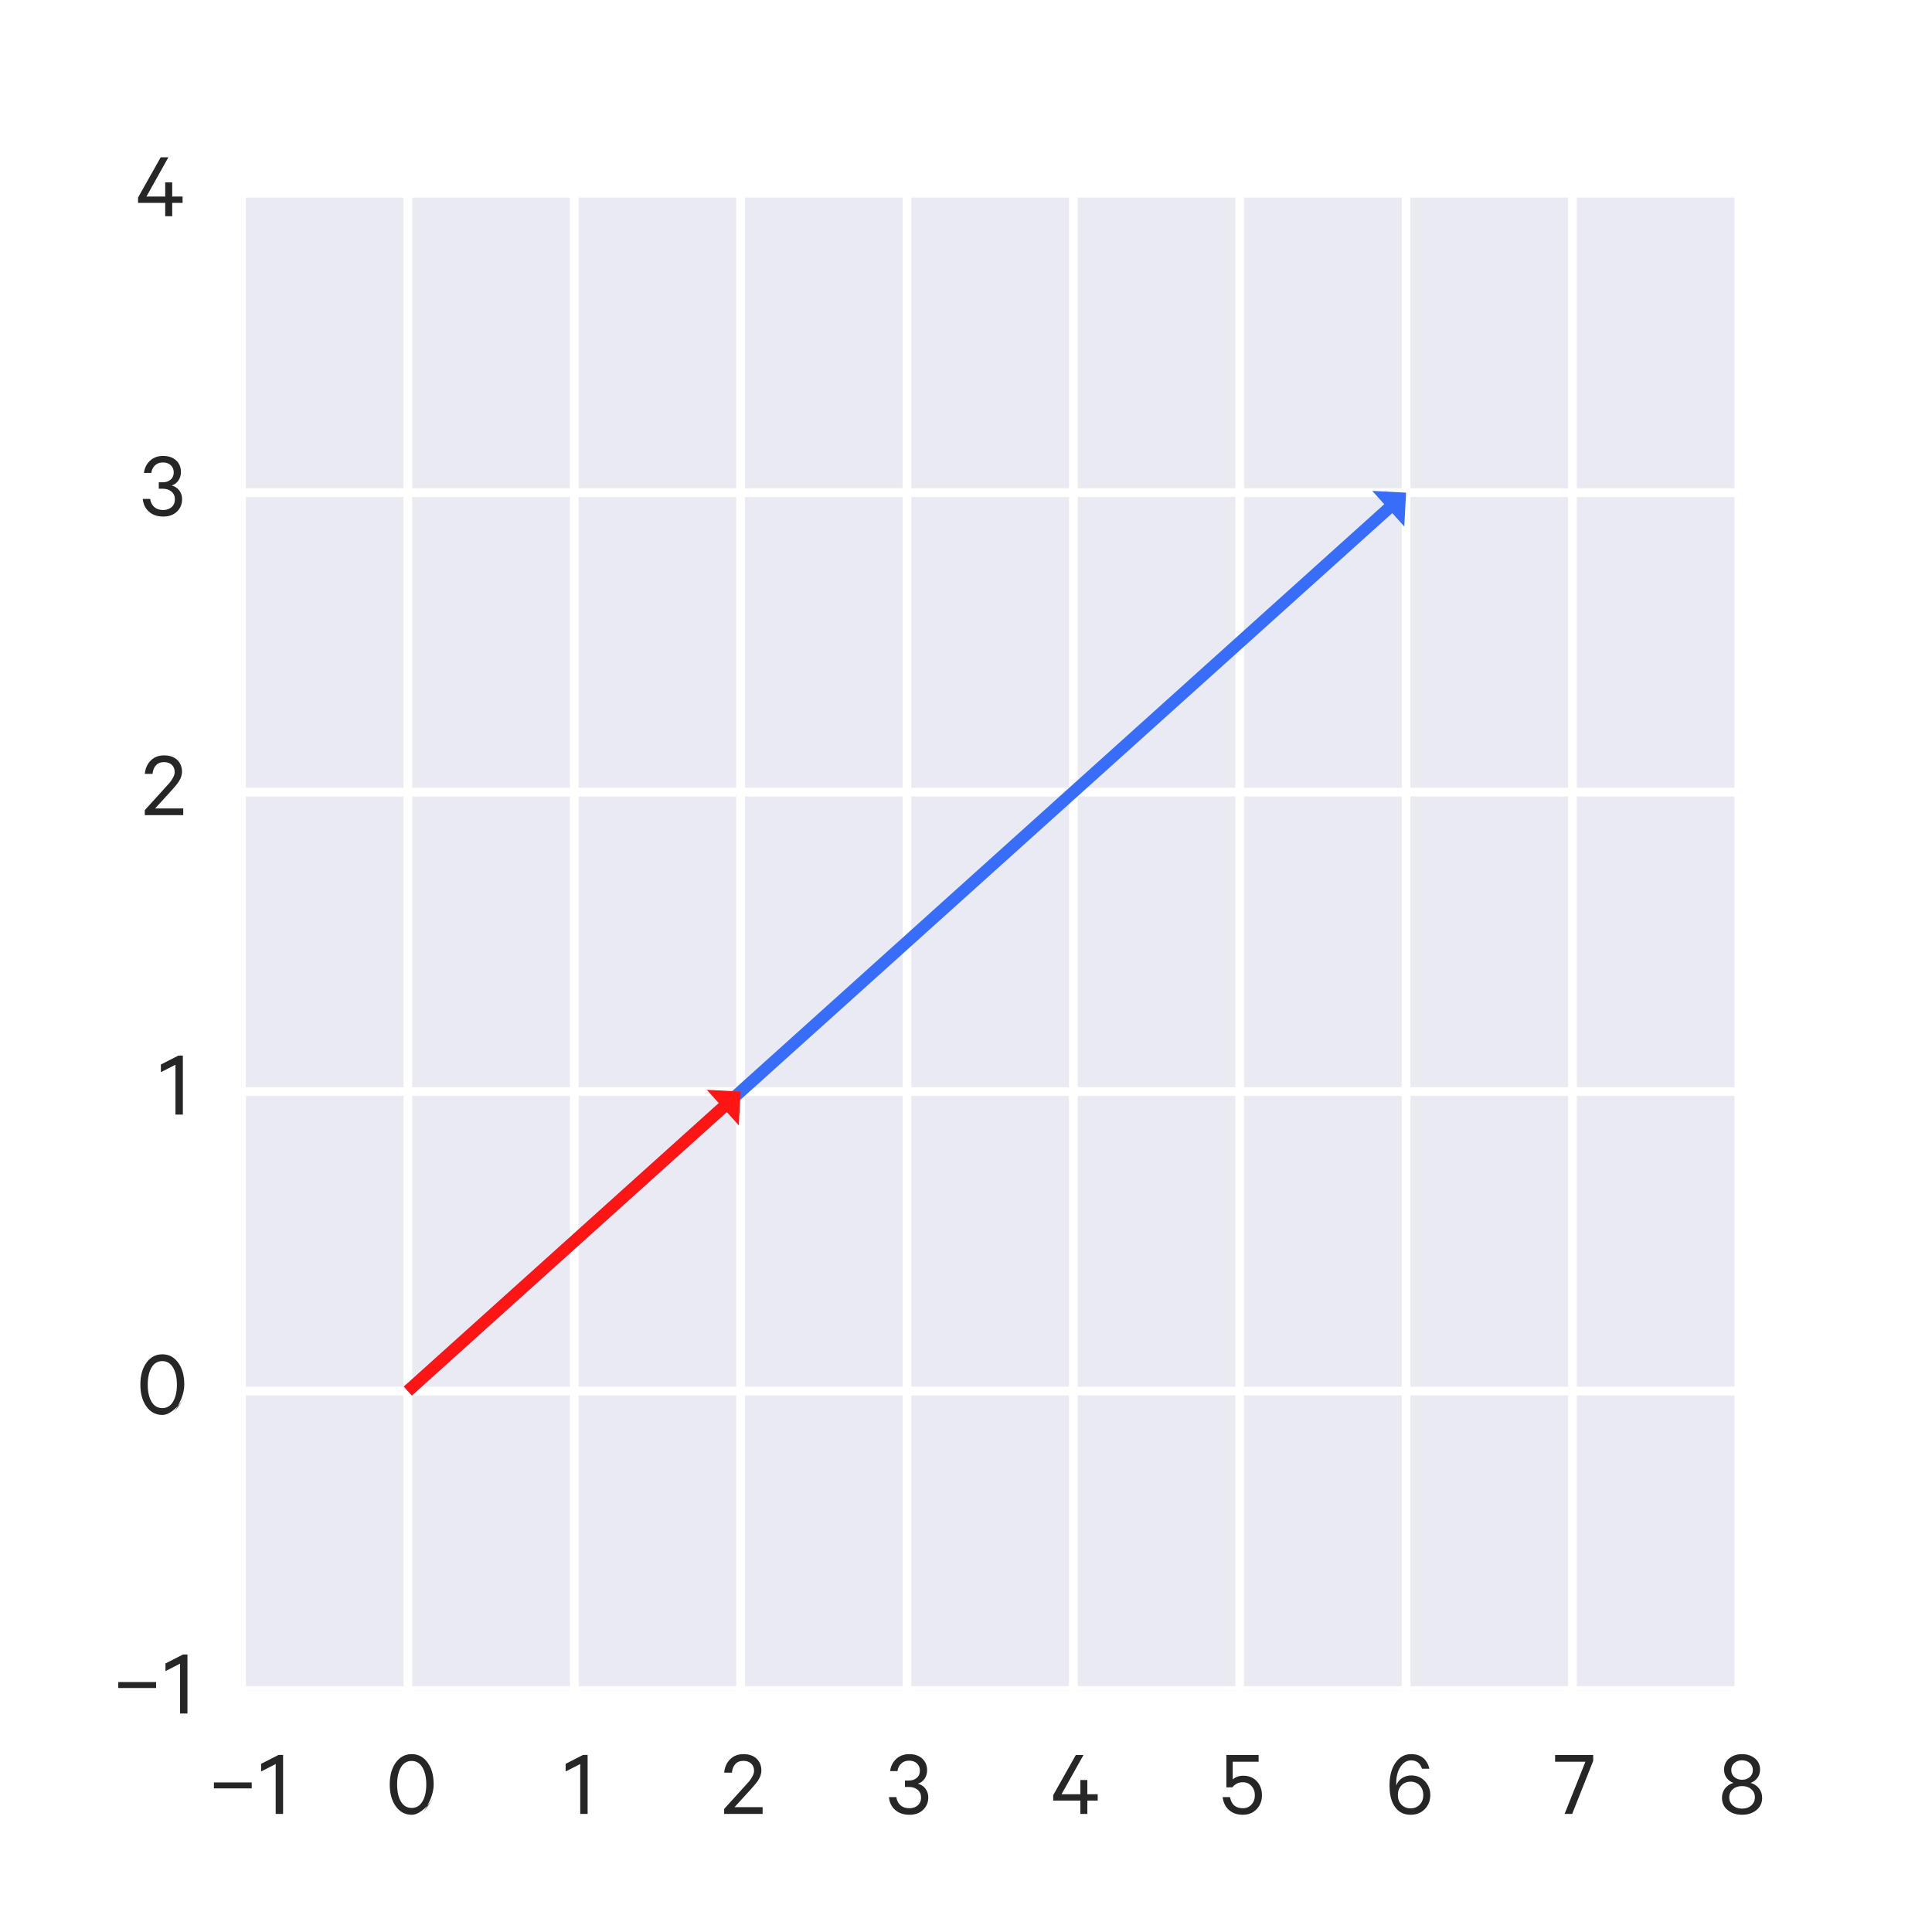
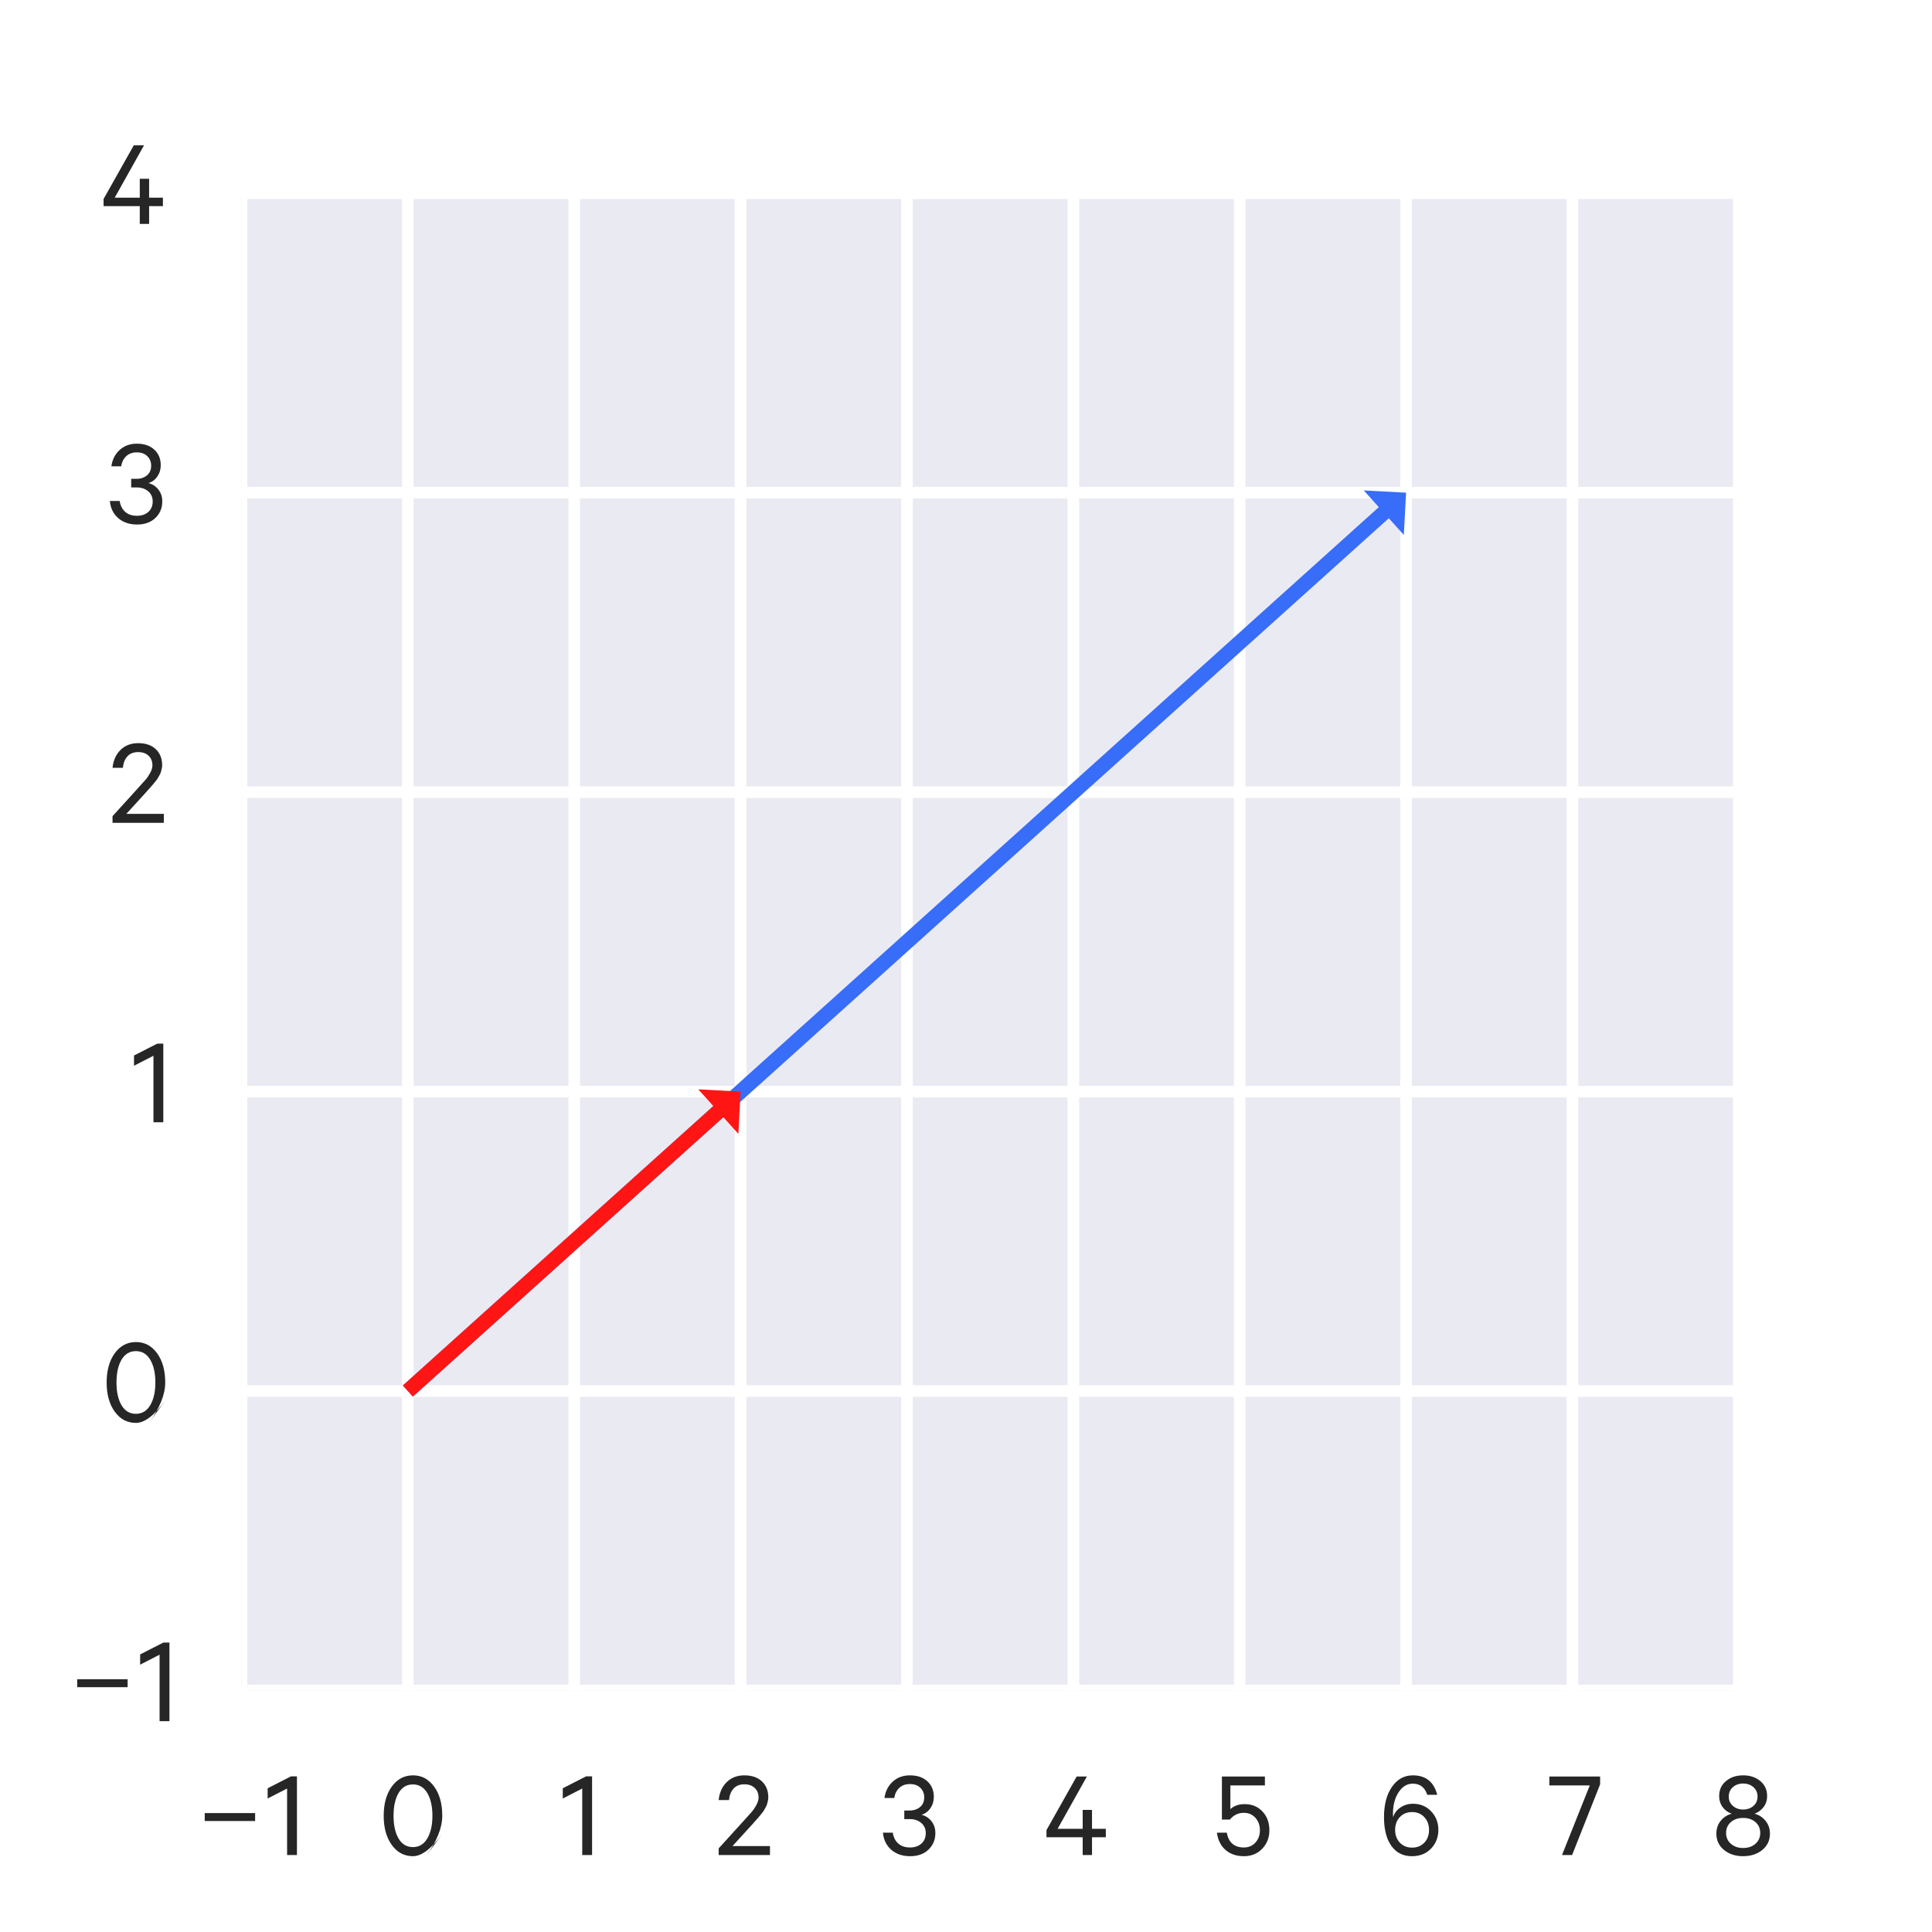
- <svg xmlns="http://www.w3.org/2000/svg" xmlns:xlink="http://www.w3.org/1999/xlink" height="288pt" version="1.1" viewBox="0 0 288 288" width="288pt">
+ <svg xmlns="http://www.w3.org/2000/svg" xmlns:xlink="http://www.w3.org/1999/xlink" height="216pt" version="1.1" viewBox="0 0 216 216" width="216pt">
+   <defs>
+     <clipPath id="p83f5658ee9">
+       <rect height="167.4" width="167.4" x="27.0" y="21.6" />
+     </clipPath>
+   </defs>
  <defs>
    <style type="text/css">
*{stroke-linecap:butt;stroke-linejoin:round;}
  </style>
  </defs>
  <g id="figure_1">
    <g id="patch_1">
-       <path d=" M0 288 L288 288 L288 0 L0 0 z " style="fill:#ffffff;" />
+       <path d=" M0 216 L216 216 L216 0 L0 0 z " style="fill:#ffffff;" />
    </g>
    <g id="axes_1">
      <g id="patch_2">
-         <path d=" M36 252 L259.2 252 L259.2 28.8 L36 28.8 z " style="fill:#eaeaf2;" />
+         <path d=" M27 189 L194.4 189 L194.4 21.6 L27 21.6 z " style="fill:#eaeaf2;" />
      </g>
      <g id="matplotlib.axis_1">
        <g id="xtick_1">
          <g id="line2d_1">
-             <path clip-path="url(#p08154cb638)" d=" M36 252 L36 28.8" style="fill:none;stroke:#ffffff;stroke-linecap:round;stroke-width:1.3;" />
+             <path clip-path="url(#p83f5658ee9)" d=" M27 189 L27 21.6" style="fill:none;stroke:#ffffff;stroke-linecap:round;stroke-width:1.3;" />
          </g>
          <g id="line2d_2">
            <defs>
              <path d=" M0 0 L0 0" id="m56cc5124a0" style="stroke:#262626;stroke-width:1.3;" />
            </defs>
            <g>
-               <use style="fill:#262626;stroke:#262626;stroke-width:1.3;" x="36.0" xlink:href="#m56cc5124a0" y="252.0" />
+               <use style="fill:#262626;stroke:#262626;stroke-width:1.3;" x="27.0" xlink:href="#m56cc5124a0" y="189.0" />
            </g>
          </g>
          <g id="line2d_3">
            <g>
-               <use style="fill:#262626;stroke:#262626;stroke-width:1.3;" x="36.0" xlink:href="#m56cc5124a0" y="28.8" />
+               <use style="fill:#262626;stroke:#262626;stroke-width:1.3;" x="27.0" xlink:href="#m56cc5124a0" y="21.6" />
            </g>
          </g>
          <g id="text_1">
            <defs>
              <path d=" M25.406 61.5 L25.406 0 L17.703 0 L17.703 52 L2.5 44.203 L2.5 52.203 L20.703 61.5 z " id="CalibreRegular-31" />
              <path d=" M7.297 26.594 L7.297 32.797 L46.703 32.797 L46.703 26.594 z " id="CalibreRegular-2212" />
            </defs>
-             <g style="fill:#262626;" transform="translate(30.84418 270.395)scale(0.143 -0.143)">
+             <g style="fill:#262626;" transform="translate(21.84418 207.395)scale(0.143 -0.143)">
              <use xlink:href="#CalibreRegular-2212" />
              <use x="54" xlink:href="#CalibreRegular-31" />
            </g>
          </g>
        </g>
        <g id="xtick_2">
          <g id="line2d_4">
-             <path clip-path="url(#p08154cb638)" d=" M60.8 252 L60.8 28.8" style="fill:none;stroke:#ffffff;stroke-linecap:round;stroke-width:1.3;" />
+             <path clip-path="url(#p83f5658ee9)" d=" M45.6 189 L45.6 21.6" style="fill:none;stroke:#ffffff;stroke-linecap:round;stroke-width:1.3;" />
          </g>
          <g id="line2d_5">
            <g>
-               <use style="fill:#262626;stroke:#262626;stroke-width:1.3;" x="60.8" xlink:href="#m56cc5124a0" y="252.0" />
+               <use style="fill:#262626;stroke:#262626;stroke-width:1.3;" x="45.6" xlink:href="#m56cc5124a0" y="189.0" />
            </g>
          </g>
          <g id="line2d_6">
            <g>
-               <use style="fill:#262626;stroke:#262626;stroke-width:1.3;" x="60.8" xlink:href="#m56cc5124a0" y="28.8" />
+               <use style="fill:#262626;stroke:#262626;stroke-width:1.3;" x="45.6" xlink:href="#m56cc5124a0" y="21.6" />
            </g>
          </g>
          <g id="text_2">
            <defs>
              <path d=" M49.797 16.594 Q37.094 -0.906 26.891 -0.906 Q16.703 -0.906 10.344 7.844 Q4 16.594 4 30.688 Q4 44.797 10.344 53.547 Q16.703 62.297 26.891 62.297 Q37.094 62.297 43.438 53.547 Q49.797 44.797 49.797 30.688 Q49.797 16.594 37.094 -0.906 M26.906 55.203 Q19.594 55.203 15.641 48.5 Q11.703 41.797 11.703 30.688 Q11.703 19.594 15.641 12.891 Q19.594 6.203 26.906 6.203 Q34.094 6.203 38.094 12.953 Q42.094 19.703 42.094 30.703 Q42.094 41.703 38.094 48.453 Q34.094 55.203 26.906 55.203" id="CalibreRegular-30" />
            </defs>
-             <g style="fill:#262626;" transform="translate(57.52552 270.395)scale(0.143 -0.143)">
+             <g style="fill:#262626;" transform="translate(42.32552 207.395)scale(0.143 -0.143)">
              <use xlink:href="#CalibreRegular-30" />
            </g>
          </g>
        </g>
        <g id="xtick_3">
          <g id="line2d_7">
-             <path clip-path="url(#p08154cb638)" d=" M85.6 252 L85.6 28.8" style="fill:none;stroke:#ffffff;stroke-linecap:round;stroke-width:1.3;" />
+             <path clip-path="url(#p83f5658ee9)" d=" M64.2 189 L64.2 21.6" style="fill:none;stroke:#ffffff;stroke-linecap:round;stroke-width:1.3;" />
          </g>
          <g id="line2d_8">
            <g>
-               <use style="fill:#262626;stroke:#262626;stroke-width:1.3;" x="85.6" xlink:href="#m56cc5124a0" y="252.0" />
+               <use style="fill:#262626;stroke:#262626;stroke-width:1.3;" x="64.2" xlink:href="#m56cc5124a0" y="189.0" />
            </g>
          </g>
          <g id="line2d_9">
            <g>
-               <use style="fill:#262626;stroke:#262626;stroke-width:1.3;" x="85.6" xlink:href="#m56cc5124a0" y="28.8" />
+               <use style="fill:#262626;stroke:#262626;stroke-width:1.3;" x="64.2" xlink:href="#m56cc5124a0" y="21.6" />
            </g>
          </g>
          <g id="text_3">
-             <g style="fill:#262626;" transform="translate(83.9622 270.395)scale(0.143 -0.143)">
+             <g style="fill:#262626;" transform="translate(62.5622 207.395)scale(0.143 -0.143)">
              <use xlink:href="#CalibreRegular-31" />
            </g>
          </g>
        </g>
        <g id="xtick_4">
          <g id="line2d_10">
-             <path clip-path="url(#p08154cb638)" d=" M110.4 252 L110.4 28.8" style="fill:none;stroke:#ffffff;stroke-linecap:round;stroke-width:1.3;" />
+             <path clip-path="url(#p83f5658ee9)" d=" M82.8 189 L82.8 21.6" style="fill:none;stroke:#ffffff;stroke-linecap:round;stroke-width:1.3;" />
          </g>
          <g id="line2d_11">
            <g>
-               <use style="fill:#262626;stroke:#262626;stroke-width:1.3;" x="110.4" xlink:href="#m56cc5124a0" y="252.0" />
+               <use style="fill:#262626;stroke:#262626;stroke-width:1.3;" x="82.8" xlink:href="#m56cc5124a0" y="189.0" />
            </g>
          </g>
          <g id="line2d_12">
            <g>
-               <use style="fill:#262626;stroke:#262626;stroke-width:1.3;" x="110.4" xlink:href="#m56cc5124a0" y="28.8" />
+               <use style="fill:#262626;stroke:#262626;stroke-width:1.3;" x="82.8" xlink:href="#m56cc5124a0" y="21.6" />
            </g>
          </g>
          <g id="text_4">
            <defs>
              <path d=" M34.094 44.906 Q34.094 49.594 31.094 52.438 Q28.094 55.297 23 55.297 Q17.594 55.297 14.547 51.938 Q11.5 48.594 11 43 L2.906 43 Q3.797 51.703 9.188 57 Q14.594 62.297 23 62.297 Q31.703 62.297 36.703 57.594 Q41.703 52.906 41.703 45 Q41.703 43.594 41.344 42.094 Q41 40.594 40.641 39.5 Q40.297 38.406 39.344 36.75 Q38.406 35.094 37.906 34.297 Q37.406 33.5 35.906 31.703 Q34.406 29.906 33.906 29.297 Q33.406 28.703 31.547 26.641 Q29.703 24.594 29.297 24.094 L13.703 7 L43 7 L43 0 L2.906 0 L2.906 5.203 L22.703 27 Q27.203 32 28.797 33.797 Q30.406 35.594 32.25 38.891 Q34.094 42.203 34.094 44.906" id="CalibreRegular-32" />
            </defs>
-             <g style="fill:#262626;" transform="translate(107.5333 270.395)scale(0.143 -0.143)">
+             <g style="fill:#262626;" transform="translate(79.9333 207.395)scale(0.143 -0.143)">
              <use xlink:href="#CalibreRegular-32" />
            </g>
          </g>
        </g>
        <g id="xtick_5">
          <g id="line2d_13">
-             <path clip-path="url(#p08154cb638)" d=" M135.2 252 L135.2 28.8" style="fill:none;stroke:#ffffff;stroke-linecap:round;stroke-width:1.3;" />
+             <path clip-path="url(#p83f5658ee9)" d=" M101.4 189 L101.4 21.6" style="fill:none;stroke:#ffffff;stroke-linecap:round;stroke-width:1.3;" />
          </g>
          <g id="line2d_14">
            <g>
-               <use style="fill:#262626;stroke:#262626;stroke-width:1.3;" x="135.2" xlink:href="#m56cc5124a0" y="252.0" />
+               <use style="fill:#262626;stroke:#262626;stroke-width:1.3;" x="101.4" xlink:href="#m56cc5124a0" y="189.0" />
            </g>
          </g>
          <g id="line2d_15">
            <g>
-               <use style="fill:#262626;stroke:#262626;stroke-width:1.3;" x="135.2" xlink:href="#m56cc5124a0" y="28.8" />
+               <use style="fill:#262626;stroke:#262626;stroke-width:1.3;" x="101.4" xlink:href="#m56cc5124a0" y="21.6" />
            </g>
          </g>
          <g id="text_5">
            <defs>
              <path d=" M18.406 28.094 L18.406 34.797 L22.5 34.797 Q27.5 34.797 30.75 37.547 Q34 40.297 34 45.094 Q34 49.594 30.953 52.547 Q27.906 55.5 22.797 55.5 Q17.703 55.5 14.5 52.5 Q11.297 49.5 10.594 44.594 L2.906 44.594 Q4 52.5 9.391 57.391 Q14.797 62.297 22.797 62.297 Q31.406 62.297 36.453 57.641 Q41.5 53 41.5 45.5 Q41.5 40.5 38.844 36.641 Q36.203 32.797 31.906 31.5 Q36.906 30.094 39.797 26.25 Q42.703 22.406 42.703 17.203 Q42.703 9.406 37.344 4.25 Q32 -0.906 23 -0.906 Q14 -0.906 8.25 4.094 Q2.5 9.094 1.703 17.5 L9.406 17.5 Q10.203 12.094 13.703 9 Q17.203 5.906 22.906 5.906 Q28.406 5.906 31.797 8.953 Q35.203 12 35.203 17.094 Q35.203 22.094 31.641 25.094 Q28.094 28.094 22.703 28.094 z " id="CalibreRegular-33" />
            </defs>
-             <g style="fill:#262626;" transform="translate(132.2685 270.395)scale(0.143 -0.143)">
+             <g style="fill:#262626;" transform="translate(98.4685 207.395)scale(0.143 -0.143)">
              <use xlink:href="#CalibreRegular-33" />
            </g>
          </g>
        </g>
        <g id="xtick_6">
          <g id="line2d_16">
-             <path clip-path="url(#p08154cb638)" d=" M160 252 L160 28.8" style="fill:none;stroke:#ffffff;stroke-linecap:round;stroke-width:1.3;" />
+             <path clip-path="url(#p83f5658ee9)" d=" M120 189 L120 21.6" style="fill:none;stroke:#ffffff;stroke-linecap:round;stroke-width:1.3;" />
          </g>
          <g id="line2d_17">
            <g>
-               <use style="fill:#262626;stroke:#262626;stroke-width:1.3;" x="160.0" xlink:href="#m56cc5124a0" y="252.0" />
+               <use style="fill:#262626;stroke:#262626;stroke-width:1.3;" x="120.0" xlink:href="#m56cc5124a0" y="189.0" />
            </g>
          </g>
          <g id="line2d_18">
            <g>
-               <use style="fill:#262626;stroke:#262626;stroke-width:1.3;" x="160.0" xlink:href="#m56cc5124a0" y="28.8" />
+               <use style="fill:#262626;stroke:#262626;stroke-width:1.3;" x="120.0" xlink:href="#m56cc5124a0" y="21.6" />
            </g>
          </g>
          <g id="text_6">
            <defs>
              <path d=" M33.797 61.406 L10.906 20.5 L30.5 20.5 L30.5 35.297 L37.797 35.297 L37.797 20.5 L48.594 20.5 L48.594 13.906 L37.797 13.906 L37.797 0 L30.5 0 L30.5 13.906 L2.203 13.906 L2.203 19.5 L25.797 61.406 z " id="CalibreRegular-34" />
            </defs>
-             <g style="fill:#262626;" transform="translate(156.6831 270.395)scale(0.143 -0.143)">
+             <g style="fill:#262626;" transform="translate(116.6831 207.395)scale(0.143 -0.143)">
              <use xlink:href="#CalibreRegular-34" />
            </g>
          </g>
        </g>
        <g id="xtick_7">
          <g id="line2d_19">
-             <path clip-path="url(#p08154cb638)" d=" M184.8 252 L184.8 28.8" style="fill:none;stroke:#ffffff;stroke-linecap:round;stroke-width:1.3;" />
+             <path clip-path="url(#p83f5658ee9)" d=" M138.6 189 L138.6 21.6" style="fill:none;stroke:#ffffff;stroke-linecap:round;stroke-width:1.3;" />
          </g>
          <g id="line2d_20">
            <g>
-               <use style="fill:#262626;stroke:#262626;stroke-width:1.3;" x="184.8" xlink:href="#m56cc5124a0" y="252.0" />
+               <use style="fill:#262626;stroke:#262626;stroke-width:1.3;" x="138.6" xlink:href="#m56cc5124a0" y="189.0" />
            </g>
          </g>
          <g id="line2d_21">
            <g>
-               <use style="fill:#262626;stroke:#262626;stroke-width:1.3;" x="184.8" xlink:href="#m56cc5124a0" y="28.8" />
+               <use style="fill:#262626;stroke:#262626;stroke-width:1.3;" x="138.6" xlink:href="#m56cc5124a0" y="21.6" />
            </g>
          </g>
          <g id="text_7">
            <defs>
              <path d=" M23.703 33 Q17.203 33 12.797 27.703 L6.594 27.703 L6.594 61.406 L40.203 61.406 L40.203 54.406 L13.203 54.406 L13.203 35.906 Q17.5 39.797 24.406 39.797 Q32.906 39.797 38.297 34.047 Q43.703 28.297 43.703 19.406 Q43.703 10.703 38.094 4.891 Q32.5 -0.906 23.797 -0.906 Q15 -0.906 9.391 4 Q3.797 8.906 2.703 17.5 L10.406 17.5 Q12.5 5.906 23.797 5.906 Q29.297 5.906 32.797 9.75 Q36.297 13.594 36.297 19.391 Q36.297 25.203 32.797 29.094 Q29.297 33 23.703 33" id="CalibreRegular-35" />
            </defs>
-             <g style="fill:#262626;" transform="translate(181.8685 270.395)scale(0.143 -0.143)">
+             <g style="fill:#262626;" transform="translate(135.6685 207.395)scale(0.143 -0.143)">
              <use xlink:href="#CalibreRegular-35" />
            </g>
          </g>
        </g>
        <g id="xtick_8">
          <g id="line2d_22">
-             <path clip-path="url(#p08154cb638)" d=" M209.6 252 L209.6 28.8" style="fill:none;stroke:#ffffff;stroke-linecap:round;stroke-width:1.3;" />
+             <path clip-path="url(#p83f5658ee9)" d=" M157.2 189 L157.2 21.6" style="fill:none;stroke:#ffffff;stroke-linecap:round;stroke-width:1.3;" />
          </g>
          <g id="line2d_23">
            <g>
-               <use style="fill:#262626;stroke:#262626;stroke-width:1.3;" x="209.6" xlink:href="#m56cc5124a0" y="252.0" />
+               <use style="fill:#262626;stroke:#262626;stroke-width:1.3;" x="157.2" xlink:href="#m56cc5124a0" y="189.0" />
            </g>
          </g>
          <g id="line2d_24">
            <g>
-               <use style="fill:#262626;stroke:#262626;stroke-width:1.3;" x="209.6" xlink:href="#m56cc5124a0" y="28.8" />
+               <use style="fill:#262626;stroke:#262626;stroke-width:1.3;" x="157.2" xlink:href="#m56cc5124a0" y="21.6" />
            </g>
          </g>
          <g id="text_8">
            <defs>
              <path d=" M12.703 19.594 Q12.703 13.594 16.391 9.688 Q20.094 5.797 26 5.797 Q31.797 5.797 35.5 9.641 Q39.203 13.5 39.203 19.594 Q39.203 25.703 35.5 29.641 Q31.797 33.594 26 33.594 Q20.094 33.594 16.391 29.688 Q12.703 25.797 12.703 19.594 M45.594 47.094 L37.797 47.094 Q35 55.797 26.5 55.797 Q19.797 55.797 15.391 49.047 Q11 42.297 11 32.297 Q11 32 11.047 30.953 Q11.094 29.906 11.094 29.594 Q12.594 34.297 16.891 37.188 Q21.203 40.094 26.594 40.094 Q35.297 40.094 40.891 34.141 Q46.5 28.203 46.5 19.703 Q46.5 11 40.797 5.047 Q35.094 -0.906 25.906 -0.906 Q13.406 -0.906 7.594 10.797 Q4 18.406 4 29.594 Q4 44.406 10.25 53.344 Q16.5 62.297 26.5 62.297 Q41.703 62.297 45.594 47.094" id="CalibreRegular-36" />
            </defs>
-             <g style="fill:#262626;" transform="translate(206.5613 270.395)scale(0.143 -0.143)">
+             <g style="fill:#262626;" transform="translate(154.1612 207.395)scale(0.143 -0.143)">
              <use xlink:href="#CalibreRegular-36" />
            </g>
          </g>
        </g>
        <g id="xtick_9">
          <g id="line2d_25">
-             <path clip-path="url(#p08154cb638)" d=" M234.4 252 L234.4 28.8" style="fill:none;stroke:#ffffff;stroke-linecap:round;stroke-width:1.3;" />
+             <path clip-path="url(#p83f5658ee9)" d=" M175.8 189 L175.8 21.6" style="fill:none;stroke:#ffffff;stroke-linecap:round;stroke-width:1.3;" />
          </g>
          <g id="line2d_26">
            <g>
-               <use style="fill:#262626;stroke:#262626;stroke-width:1.3;" x="234.4" xlink:href="#m56cc5124a0" y="252.0" />
+               <use style="fill:#262626;stroke:#262626;stroke-width:1.3;" x="175.8" xlink:href="#m56cc5124a0" y="189.0" />
            </g>
          </g>
          <g id="line2d_27">
            <g>
-               <use style="fill:#262626;stroke:#262626;stroke-width:1.3;" x="234.4" xlink:href="#m56cc5124a0" y="28.8" />
+               <use style="fill:#262626;stroke:#262626;stroke-width:1.3;" x="175.8" xlink:href="#m56cc5124a0" y="21.6" />
            </g>
          </g>
          <g id="text_9">
            <defs>
              <path d=" M41.5 55.297 L19.594 0 L11.703 0 L33.406 54.406 L1.797 54.406 L1.797 61.406 L41.5 61.406 z " id="CalibreRegular-37" />
            </defs>
-             <g style="fill:#262626;" transform="translate(231.5612 270.395)scale(0.143 -0.143)">
+             <g style="fill:#262626;" transform="translate(172.9612 207.395)scale(0.143 -0.143)">
              <use xlink:href="#CalibreRegular-37" />
            </g>
          </g>
        </g>
        <g id="xtick_10">
          <g id="line2d_28">
-             <path clip-path="url(#p08154cb638)" d=" M259.2 252 L259.2 28.8" style="fill:none;stroke:#ffffff;stroke-linecap:round;stroke-width:1.3;" />
+             <path clip-path="url(#p83f5658ee9)" d=" M194.4 189 L194.4 21.6" style="fill:none;stroke:#ffffff;stroke-linecap:round;stroke-width:1.3;" />
          </g>
          <g id="line2d_29">
            <g>
-               <use style="fill:#262626;stroke:#262626;stroke-width:1.3;" x="259.2" xlink:href="#m56cc5124a0" y="252.0" />
+               <use style="fill:#262626;stroke:#262626;stroke-width:1.3;" x="194.4" xlink:href="#m56cc5124a0" y="189.0" />
            </g>
          </g>
          <g id="line2d_30">
            <g>
-               <use style="fill:#262626;stroke:#262626;stroke-width:1.3;" x="259.2" xlink:href="#m56cc5124a0" y="28.8" />
+               <use style="fill:#262626;stroke:#262626;stroke-width:1.3;" x="194.4" xlink:href="#m56cc5124a0" y="21.6" />
            </g>
          </g>
          <g id="text_10">
            <defs>
              <path d=" M24.297 5.5 Q30.203 5.5 33.953 8.797 Q37.703 12.094 37.703 17.297 Q37.703 22.5 33.953 25.75 Q30.203 29 24.297 29 Q18.5 29 14.75 25.75 Q11 22.5 11 17.297 Q11 12.094 14.75 8.797 Q18.5 5.5 24.297 5.5 M24.297 35.594 Q29.203 35.594 32.391 38.391 Q35.594 41.203 35.594 45.703 Q35.594 50.203 32.391 53.047 Q29.203 55.906 24.297 55.906 Q19.5 55.906 16.297 53.047 Q13.094 50.203 13.094 45.703 Q13.094 41.297 16.297 38.438 Q19.5 35.594 24.297 35.594 M24.297 -0.906 Q15.297 -0.906 9.344 4 Q3.406 8.906 3.406 16.703 Q3.406 22.5 6.75 26.703 Q10.094 30.906 15.406 32.297 Q11 33.797 8.297 37.5 Q5.594 41.203 5.594 46.094 Q5.594 53.406 10.938 57.844 Q16.297 62.297 24.297 62.297 Q32.406 62.297 37.75 57.844 Q43.094 53.406 43.094 46.094 Q43.094 41.203 40.344 37.547 Q37.594 33.906 33.297 32.297 Q38.5 30.906 41.891 26.703 Q45.297 22.5 45.297 16.703 Q45.297 8.906 39.344 4 Q33.406 -0.906 24.297 -0.906" id="CalibreRegular-38" />
            </defs>
-             <g style="fill:#262626;" transform="translate(256.2048 270.395)scale(0.143 -0.143)">
+             <g style="fill:#262626;" transform="translate(191.4048 207.395)scale(0.143 -0.143)">
              <use xlink:href="#CalibreRegular-38" />
            </g>
          </g>
        </g>
      </g>
      <g id="matplotlib.axis_2">
        <g id="ytick_1">
          <g id="line2d_31">
-             <path clip-path="url(#p08154cb638)" d=" M36 252 L259.2 252" style="fill:none;stroke:#ffffff;stroke-linecap:round;stroke-width:1.3;" />
+             <path clip-path="url(#p83f5658ee9)" d=" M27 189 L194.4 189" style="fill:none;stroke:#ffffff;stroke-linecap:round;stroke-width:1.3;" />
          </g>
          <g id="line2d_32">
            <g>
-               <use style="fill:#262626;stroke:#262626;stroke-width:1.3;" x="36.0" xlink:href="#m56cc5124a0" y="252.0" />
+               <use style="fill:#262626;stroke:#262626;stroke-width:1.3;" x="27.0" xlink:href="#m56cc5124a0" y="189.0" />
            </g>
          </g>
          <g id="line2d_33">
            <g>
-               <use style="fill:#262626;stroke:#262626;stroke-width:1.3;" x="259.2" xlink:href="#m56cc5124a0" y="252.0" />
+               <use style="fill:#262626;stroke:#262626;stroke-width:1.3;" x="194.4" xlink:href="#m56cc5124a0" y="189.0" />
            </g>
          </g>
          <g id="text_11">
-             <g style="fill:#262626;" transform="translate(16.58836 255.432)scale(0.143 -0.143)">
+             <g style="fill:#262626;" transform="translate(7.588359 192.432)scale(0.143 -0.143)">
              <use xlink:href="#CalibreRegular-2212" />
              <use x="54" xlink:href="#CalibreRegular-31" />
            </g>
          </g>
        </g>
        <g id="ytick_2">
          <g id="line2d_34">
-             <path clip-path="url(#p08154cb638)" d=" M36 207.36 L259.2 207.36" style="fill:none;stroke:#ffffff;stroke-linecap:round;stroke-width:1.3;" />
+             <path clip-path="url(#p83f5658ee9)" d=" M27 155.52 L194.4 155.52" style="fill:none;stroke:#ffffff;stroke-linecap:round;stroke-width:1.3;" />
          </g>
          <g id="line2d_35">
            <g>
-               <use style="fill:#262626;stroke:#262626;stroke-width:1.3;" x="36.0" xlink:href="#m56cc5124a0" y="207.36" />
+               <use style="fill:#262626;stroke:#262626;stroke-width:1.3;" x="27.0" xlink:href="#m56cc5124a0" y="155.52" />
            </g>
          </g>
          <g id="line2d_36">
            <g>
-               <use style="fill:#262626;stroke:#262626;stroke-width:1.3;" x="259.2" xlink:href="#m56cc5124a0" y="207.36" />
+               <use style="fill:#262626;stroke:#262626;stroke-width:1.3;" x="194.4" xlink:href="#m56cc5124a0" y="155.52" />
            </g>
          </g>
          <g id="text_12">
-             <g style="fill:#262626;" transform="translate(20.35105 210.792)scale(0.143 -0.143)">
+             <g style="fill:#262626;" transform="translate(11.35105 158.952)scale(0.143 -0.143)">
              <use xlink:href="#CalibreRegular-30" />
            </g>
          </g>
        </g>
        <g id="ytick_3">
          <g id="line2d_37">
-             <path clip-path="url(#p08154cb638)" d=" M36 162.72 L259.2 162.72" style="fill:none;stroke:#ffffff;stroke-linecap:round;stroke-width:1.3;" />
+             <path clip-path="url(#p83f5658ee9)" d=" M27 122.04 L194.4 122.04" style="fill:none;stroke:#ffffff;stroke-linecap:round;stroke-width:1.3;" />
          </g>
          <g id="line2d_38">
            <g>
-               <use style="fill:#262626;stroke:#262626;stroke-width:1.3;" x="36.0" xlink:href="#m56cc5124a0" y="162.72" />
+               <use style="fill:#262626;stroke:#262626;stroke-width:1.3;" x="27.0" xlink:href="#m56cc5124a0" y="122.04" />
            </g>
          </g>
          <g id="line2d_39">
            <g>
-               <use style="fill:#262626;stroke:#262626;stroke-width:1.3;" x="259.2" xlink:href="#m56cc5124a0" y="162.72" />
+               <use style="fill:#262626;stroke:#262626;stroke-width:1.3;" x="194.4" xlink:href="#m56cc5124a0" y="122.04" />
            </g>
          </g>
          <g id="text_13">
-             <g style="fill:#262626;" transform="translate(23.62441 166.152)scale(0.143 -0.143)">
+             <g style="fill:#262626;" transform="translate(14.62441 125.472)scale(0.143 -0.143)">
              <use xlink:href="#CalibreRegular-31" />
            </g>
          </g>
        </g>
        <g id="ytick_4">
          <g id="line2d_40">
-             <path clip-path="url(#p08154cb638)" d=" M36 118.08 L259.2 118.08" style="fill:none;stroke:#ffffff;stroke-linecap:round;stroke-width:1.3;" />
+             <path clip-path="url(#p83f5658ee9)" d=" M27 88.56 L194.4 88.56" style="fill:none;stroke:#ffffff;stroke-linecap:round;stroke-width:1.3;" />
          </g>
          <g id="line2d_41">
            <g>
-               <use style="fill:#262626;stroke:#262626;stroke-width:1.3;" x="36.0" xlink:href="#m56cc5124a0" y="118.08" />
+               <use style="fill:#262626;stroke:#262626;stroke-width:1.3;" x="27.0" xlink:href="#m56cc5124a0" y="88.56" />
            </g>
          </g>
          <g id="line2d_42">
            <g>
-               <use style="fill:#262626;stroke:#262626;stroke-width:1.3;" x="259.2" xlink:href="#m56cc5124a0" y="118.08" />
+               <use style="fill:#262626;stroke:#262626;stroke-width:1.3;" x="194.4" xlink:href="#m56cc5124a0" y="88.56" />
            </g>
          </g>
          <g id="text_14">
-             <g style="fill:#262626;" transform="translate(21.16659 121.512)scale(0.143 -0.143)">
+             <g style="fill:#262626;" transform="translate(12.16659 91.992)scale(0.143 -0.143)">
              <use xlink:href="#CalibreRegular-32" />
            </g>
          </g>
        </g>
        <g id="ytick_5">
          <g id="line2d_43">
-             <path clip-path="url(#p08154cb638)" d=" M36 73.44 L259.2 73.44" style="fill:none;stroke:#ffffff;stroke-linecap:round;stroke-width:1.3;" />
+             <path clip-path="url(#p83f5658ee9)" d=" M27 55.08 L194.4 55.08" style="fill:none;stroke:#ffffff;stroke-linecap:round;stroke-width:1.3;" />
          </g>
          <g id="line2d_44">
            <g>
-               <use style="fill:#262626;stroke:#262626;stroke-width:1.3;" x="36.0" xlink:href="#m56cc5124a0" y="73.44" />
+               <use style="fill:#262626;stroke:#262626;stroke-width:1.3;" x="27.0" xlink:href="#m56cc5124a0" y="55.08" />
            </g>
          </g>
          <g id="line2d_45">
            <g>
-               <use style="fill:#262626;stroke:#262626;stroke-width:1.3;" x="259.2" xlink:href="#m56cc5124a0" y="73.44" />
+               <use style="fill:#262626;stroke:#262626;stroke-width:1.3;" x="194.4" xlink:href="#m56cc5124a0" y="55.08" />
            </g>
          </g>
          <g id="text_15">
-             <g style="fill:#262626;" transform="translate(21.037 76.872)scale(0.143 -0.143)">
+             <g style="fill:#262626;" transform="translate(12.037 58.512)scale(0.143 -0.143)">
              <use xlink:href="#CalibreRegular-33" />
            </g>
          </g>
        </g>
        <g id="ytick_6">
          <g id="line2d_46">
-             <path clip-path="url(#p08154cb638)" d=" M36 28.8 L259.2 28.8" style="fill:none;stroke:#ffffff;stroke-linecap:round;stroke-width:1.3;" />
+             <path clip-path="url(#p83f5658ee9)" d=" M27 21.6 L194.4 21.6" style="fill:none;stroke:#ffffff;stroke-linecap:round;stroke-width:1.3;" />
          </g>
          <g id="line2d_47">
            <g>
-               <use style="fill:#262626;stroke:#262626;stroke-width:1.3;" x="36.0" xlink:href="#m56cc5124a0" y="28.8" />
+               <use style="fill:#262626;stroke:#262626;stroke-width:1.3;" x="27.0" xlink:href="#m56cc5124a0" y="21.6" />
            </g>
          </g>
          <g id="line2d_48">
            <g>
-               <use style="fill:#262626;stroke:#262626;stroke-width:1.3;" x="259.2" xlink:href="#m56cc5124a0" y="28.8" />
+               <use style="fill:#262626;stroke:#262626;stroke-width:1.3;" x="194.4" xlink:href="#m56cc5124a0" y="21.6" />
            </g>
          </g>
          <g id="text_16">
-             <g style="fill:#262626;" transform="translate(20.26614 32.232)scale(0.143 -0.143)">
+             <g style="fill:#262626;" transform="translate(11.26614 25.032)scale(0.143 -0.143)">
              <use xlink:href="#CalibreRegular-34" />
            </g>
          </g>
        </g>
      </g>
      <g id="Quiver_1">
-         <path clip-path="url(#p08154cb638)" d=" M60.203 206.696 L206.348 75.165 L204.557 73.175 L209.6 73.44 L209.335 78.484 L207.543 76.493 L61.397 208.024 L60.203 206.696" style="fill:#386df9;" />
-         <path clip-path="url(#p08154cb638)" d=" M60.203 206.696 L107.148 164.445 L105.357 162.455 L110.4 162.72 L110.135 167.763 L108.343 165.773 L61.397 208.024 L60.203 206.696" style="fill:#ff1614;" />
+         <path clip-path="url(#p83f5658ee9)" d=" M45.04 154.898 L154.152 56.698 L152.472 54.831 L157.2 55.08 L156.951 59.808 L155.271 57.942 L46.16 156.142 L45.04 154.898" style="fill:#386df9;" />
+         <path clip-path="url(#p83f5658ee9)" d=" M45.04 154.898 L79.751 123.658 L78.072 121.791 L82.8 122.04 L82.551 126.768 L80.871 124.902 L46.16 156.142 L45.04 154.898" style="fill:#ff1614;" />
      </g>
      <g id="patch_3">
-         <path d=" M36 252 L259.2 252" style="fill:none;" />
+         <path d=" M27 189 L194.4 189" style="fill:none;" />
      </g>
      <g id="patch_4">
-         <path d=" M259.2 252 L259.2 28.8" style="fill:none;" />
+         <path d=" M194.4 189 L194.4 21.6" style="fill:none;" />
      </g>
      <g id="patch_5">
-         <path d=" M36 252 L36 28.8" style="fill:none;" />
+         <path d=" M27 21.6 L194.4 21.6" style="fill:none;" />
      </g>
      <g id="patch_6">
-         <path d=" M36 28.8 L259.2 28.8" style="fill:none;" />
+         <path d=" M27 189 L27 21.6" style="fill:none;" />
      </g>
    </g>
  </g>
-   <defs>
-     <clipPath id="p08154cb638">
-       <rect height="223.2" width="223.2" x="36.0" y="28.8" />
-     </clipPath>
-   </defs>
</svg>
